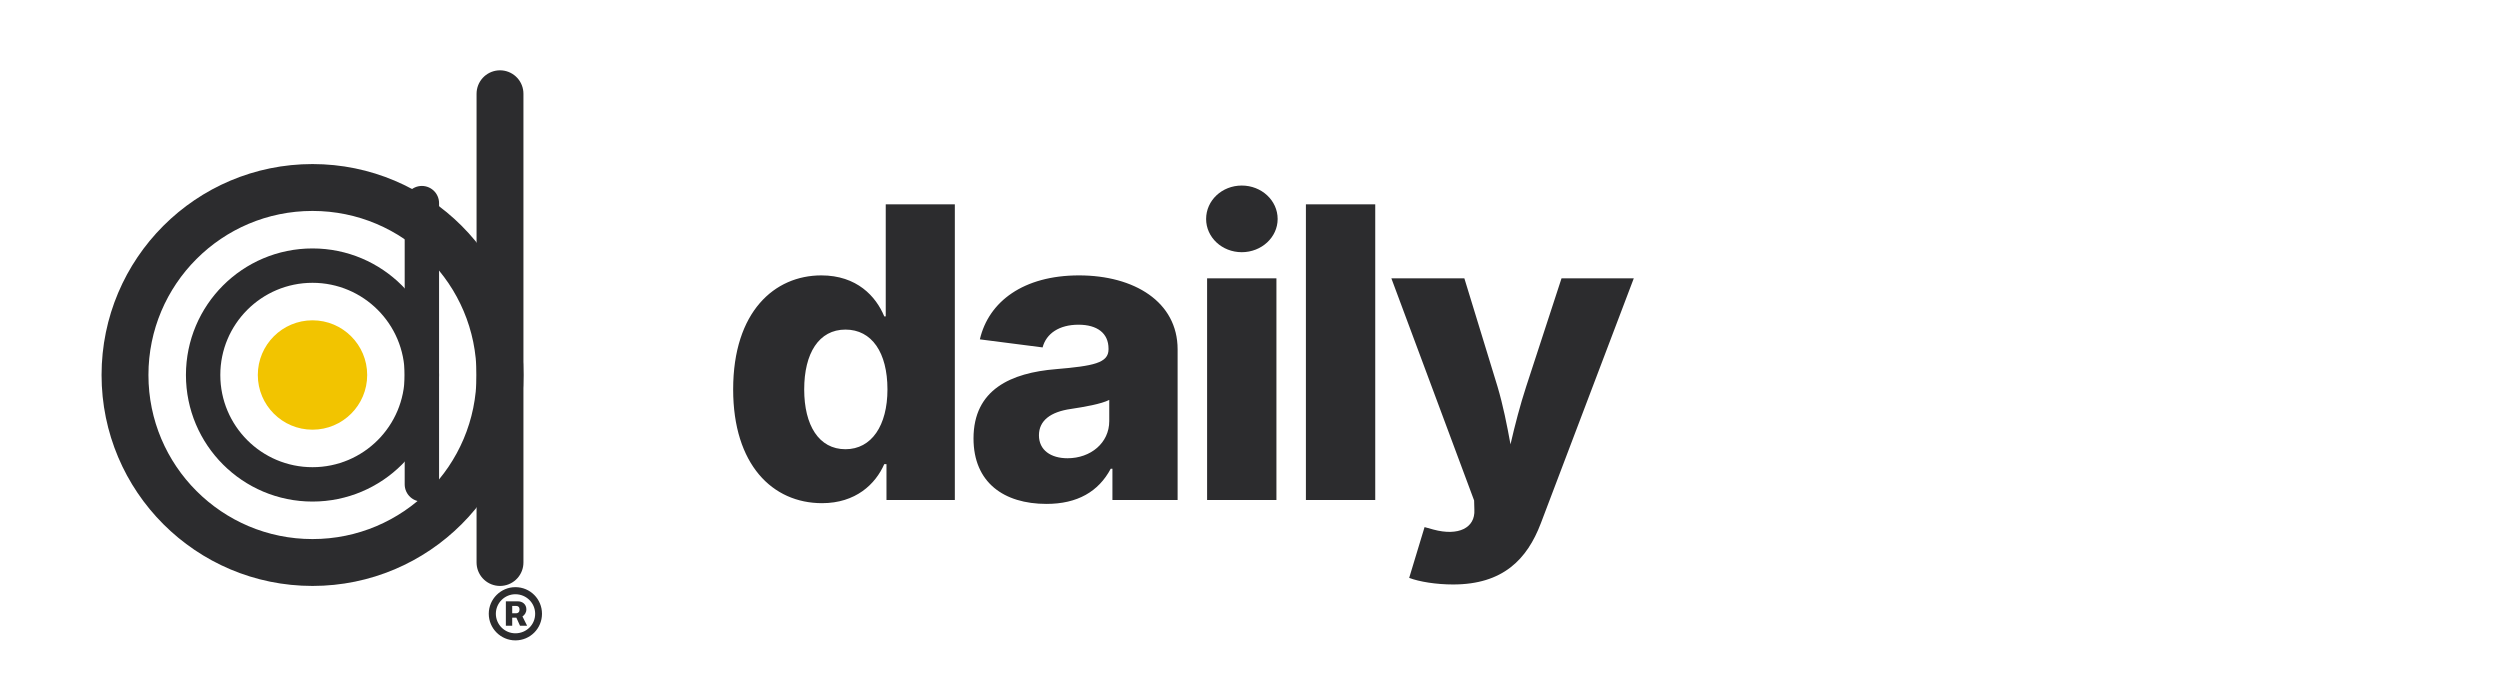
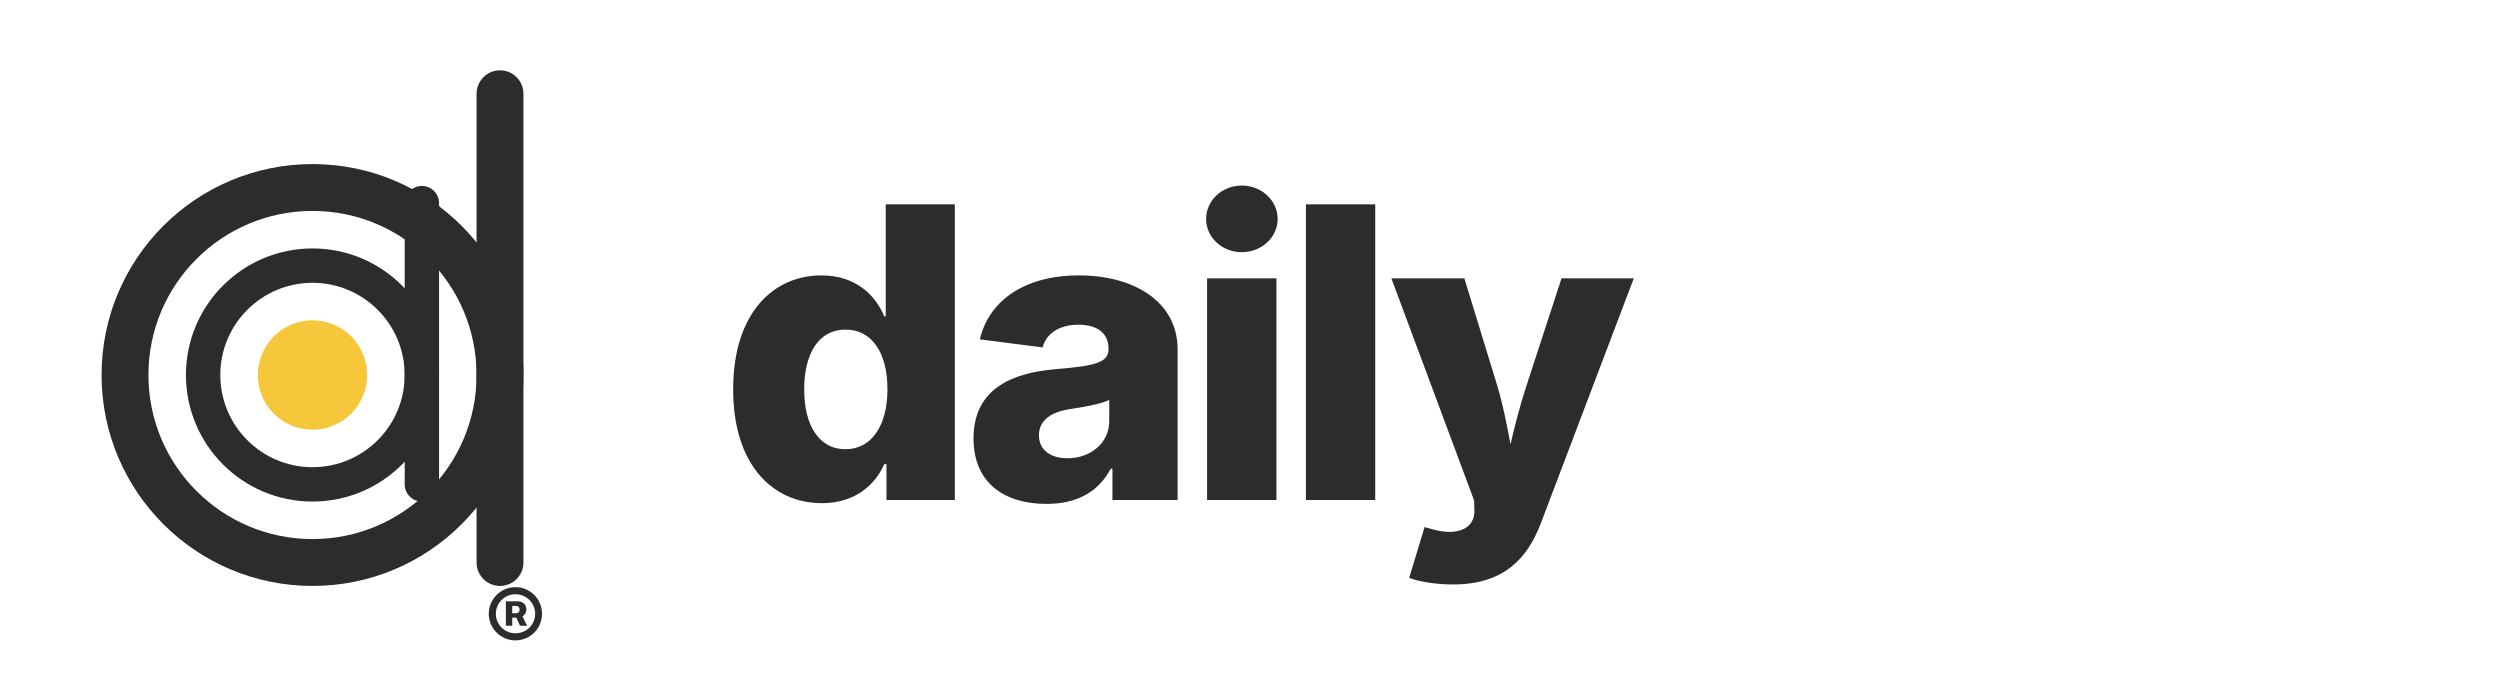
<svg xmlns="http://www.w3.org/2000/svg" viewBox="0 0 160 44" fill="none">
  <g id="logo-symbol">
    <circle cx="20" cy="24" r="12" stroke="#2C2C2E" stroke-width="3" stroke-linecap="round" />
    <path d="M 32 6 L 32 36" stroke="#2C2C2E" stroke-width="3" stroke-linecap="round" />
    <circle cx="20" cy="24" r="7" stroke="#2C2C2E" stroke-width="2.2" stroke-linecap="round" />
    <path d="M 27 13 L 27 31" stroke="#2C2C2E" stroke-width="2.2" stroke-linecap="round" />
-     <circle cx="20" cy="24" r="3.5" fill="#F2C400" />
+     <circle cx="20" cy="24" r="3.5" fill="#f6c73b" />
    <text x="31" y="42" font-family="'Inter', -apple-system, BlinkMacSystemFont, 'Segoe UI', Roboto, sans-serif" font-size="6" font-weight="bold" fill="#2C2C2E">®</text>
  </g>
  <text x="46" y="32" font-family="'Inter', -apple-system, BlinkMacSystemFont, 'Segoe UI', Roboto, sans-serif" font-weight="800" font-size="26" fill="#2C2C2E" letter-spacing="-0.04em">daily</text>
</svg>
